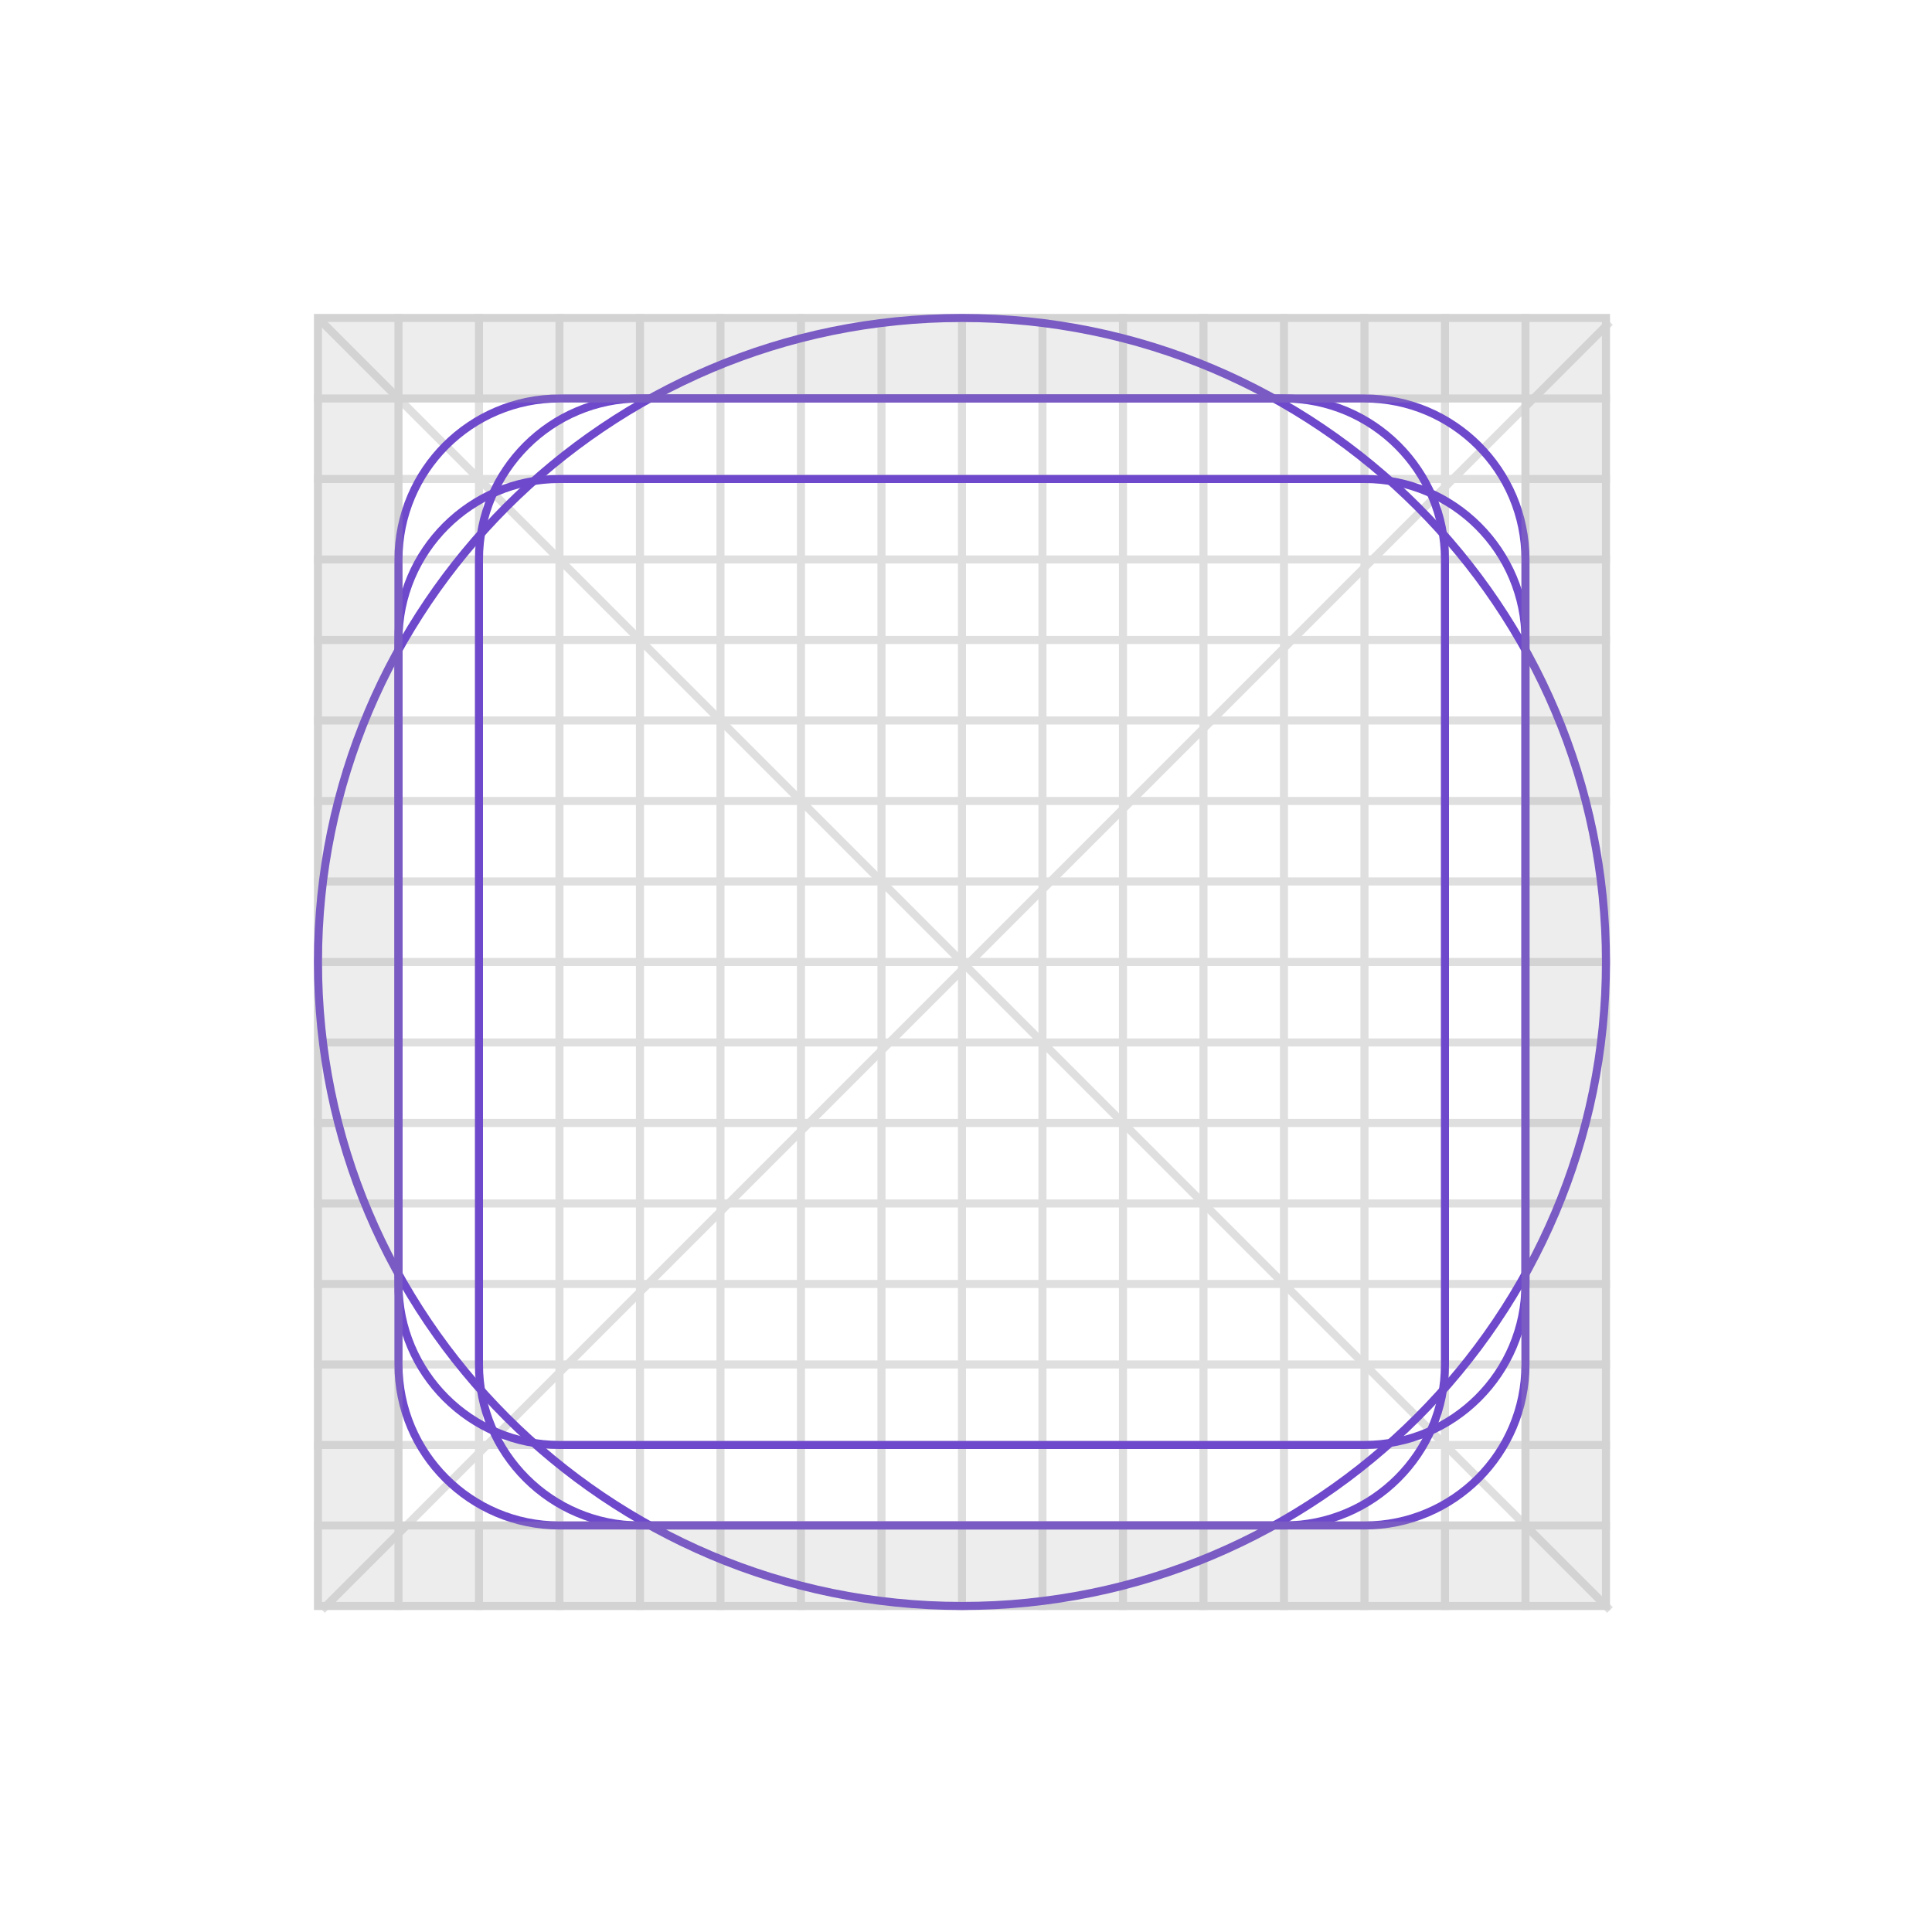
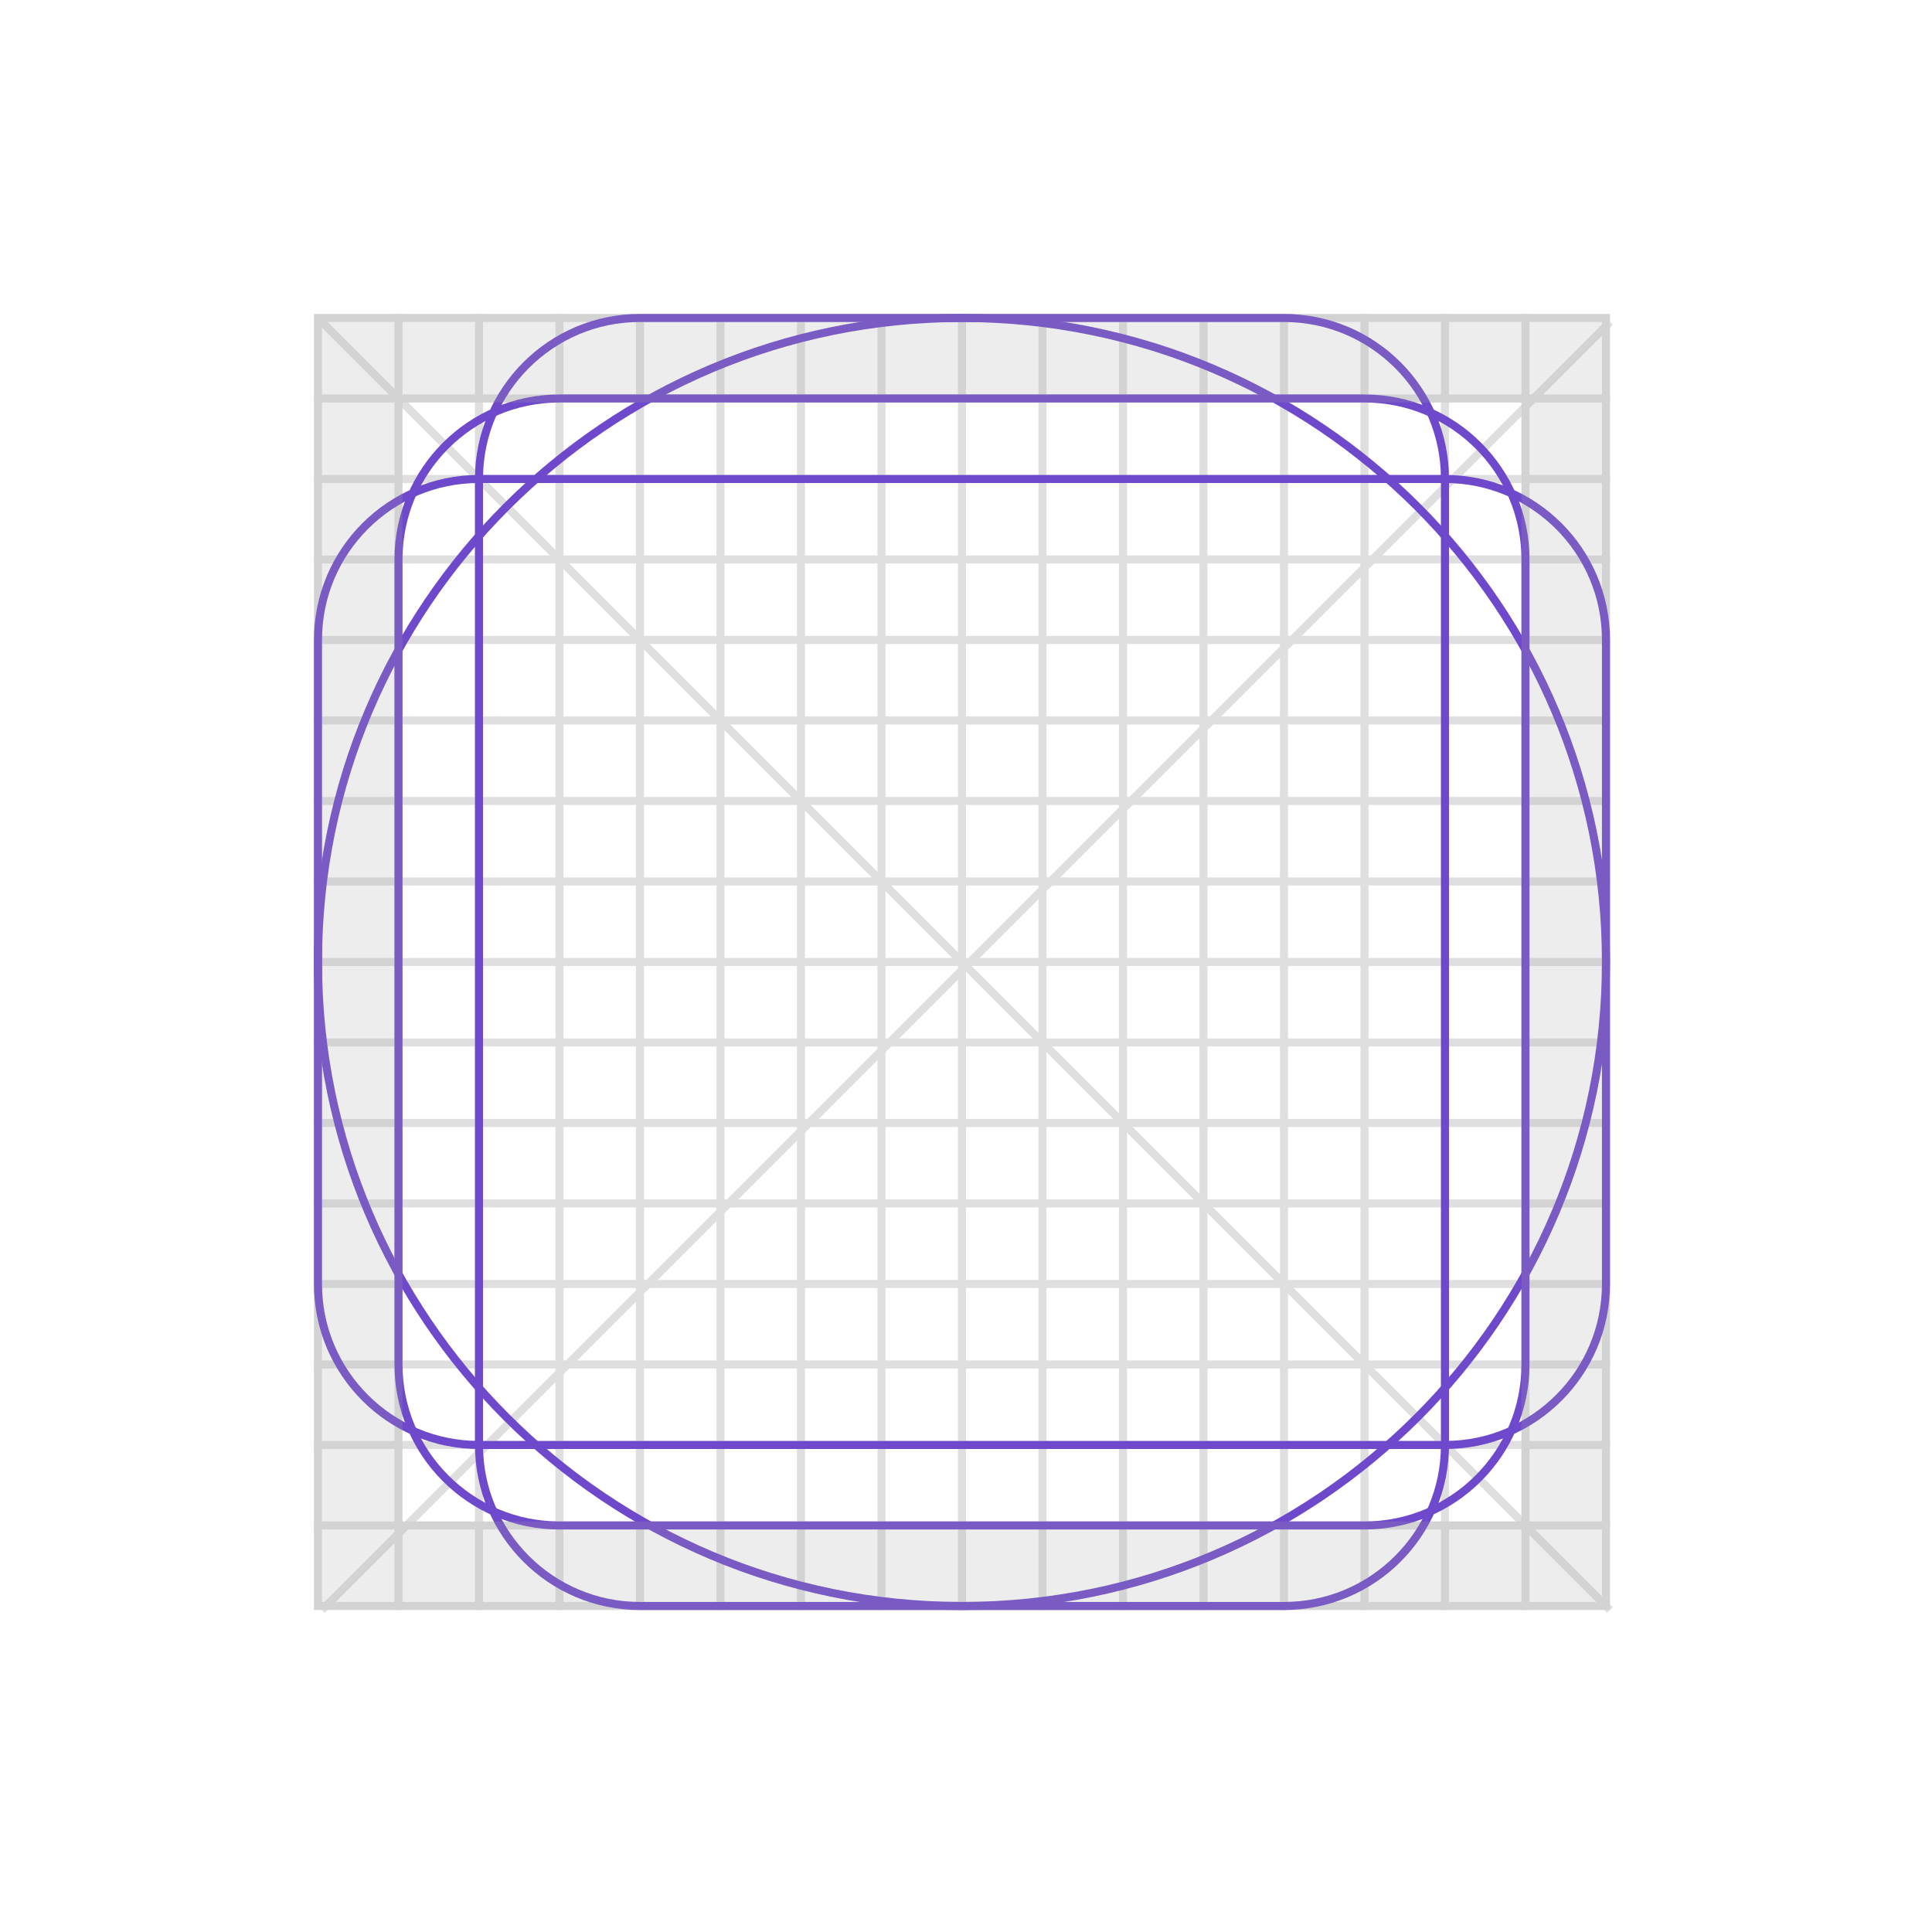
- <svg xmlns="http://www.w3.org/2000/svg" width="240" height="240">
+ <svg xmlns="http://www.w3.org/2000/svg" width="240" height="240" viewBox="0 0 240 240">
  <g fill="none" fill-rule="evenodd">
    <path fill="#FFF" d="M0 0h240v240H0z" />
    <path d="M40 40l160 160M200 40L40 200" stroke="#DFDFDF" />
    <g stroke="#DFDFDF">
      <path d="M39.5 39.5h160v160h-160z" />
      <g stroke-linecap="square">
        <path d="M49.5 39.5v160M59.5 39.5v160M69.5 39.5v160M79.5 39.5v160M89.5 39.5v160M99.5 39.5v160M109.5 39.5v160M119.5 39.5v160M129.5 39.5v160M139.5 39.5v160M149.5 39.5v160M159.5 39.5v160M169.5 39.5v160M179.5 39.5v160M189.5 39.5v160M199.5 49.5h-160M199.5 59.5h-160M199.5 69.5h-160M199.5 79.5h-160M199.5 89.5h-160M199.5 99.5h-160M199.5 109.5h-160M199.5 119.5h-160M199.5 129.5h-160M199.5 139.5h-160M199.5 149.5h-160M199.5 159.5h-160M199.5 169.5h-160M199.5 179.5h-160M199.5 189.5h-160" />
      </g>
    </g>
    <circle stroke="#6E49CB" cx="119.5" cy="119.5" r="80" />
    <rect stroke="#6E49CB" x="49.5" y="49.5" width="140" height="140" rx="20" />
-     <rect stroke="#6E49CB" x="49.5" y="59.5" width="140" height="120" rx="20" />
-     <rect stroke="#6E49CB" x="59.5" y="49.5" width="120" height="140" rx="20" />
+     <rect stroke="#6E49CB" x="39.5" y="59.5" width="160" height="120" rx="20" />
+     <rect stroke="#6E49CB" x="59.5" y="39.5" width="120" height="160" rx="20" />
    <path d="M39 39h161v161H39V39zm11 11v139h139V50H50z" fill-opacity=".2" fill="#A7A7A7" fill-rule="nonzero" />
  </g>
</svg>
